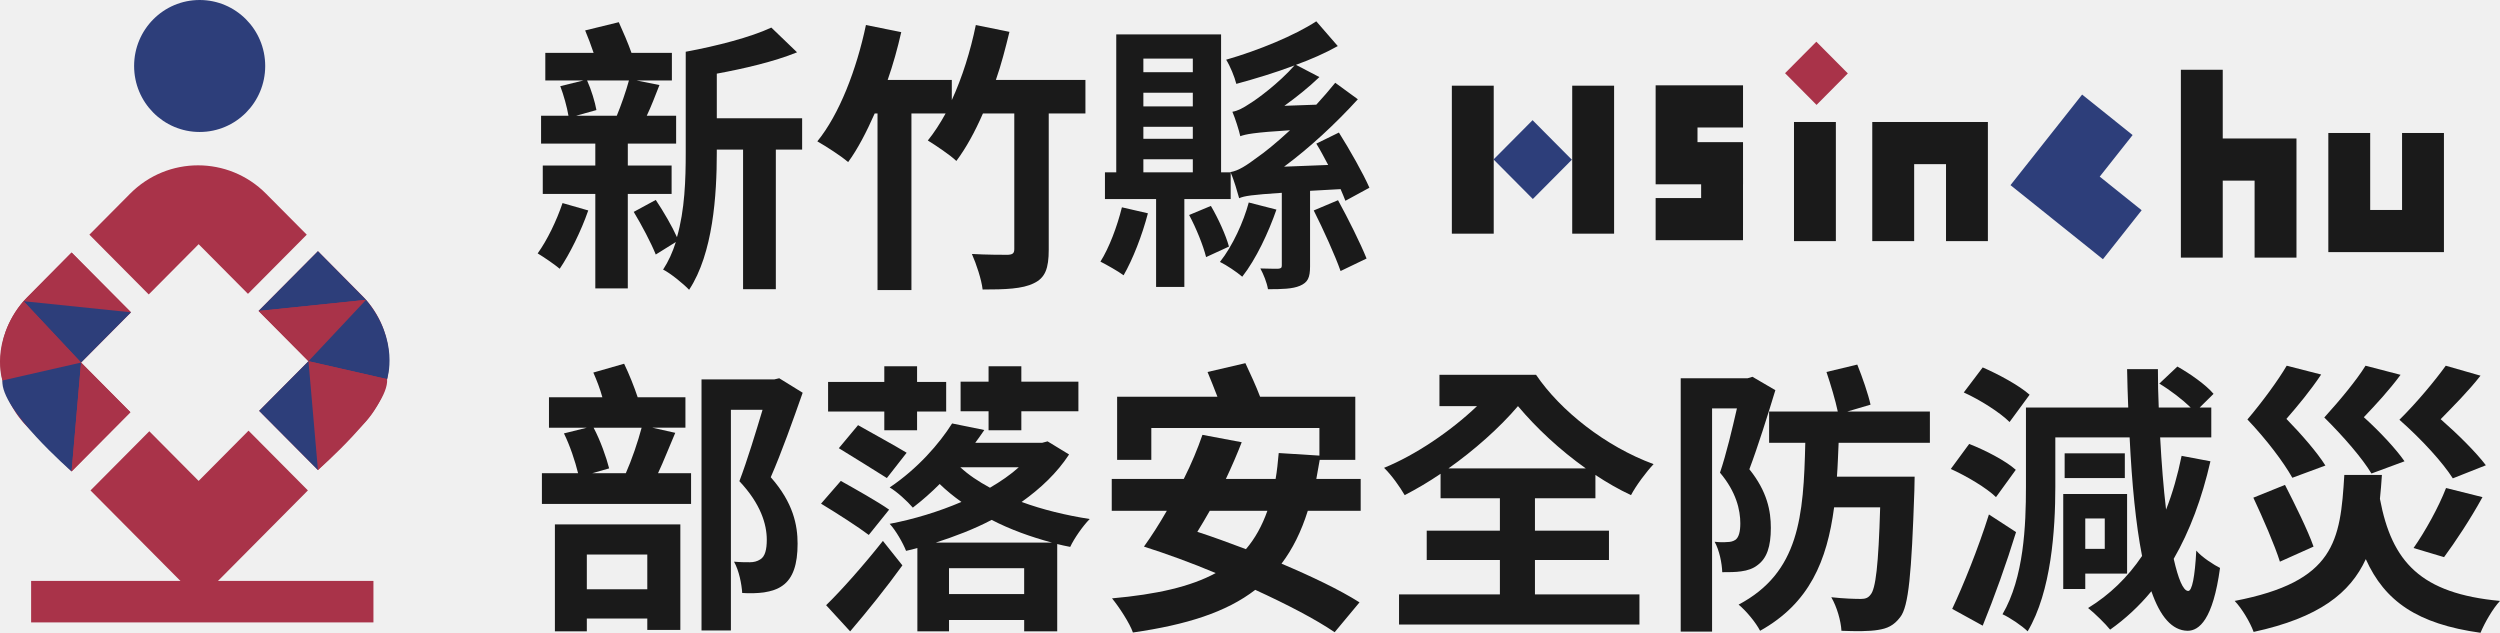
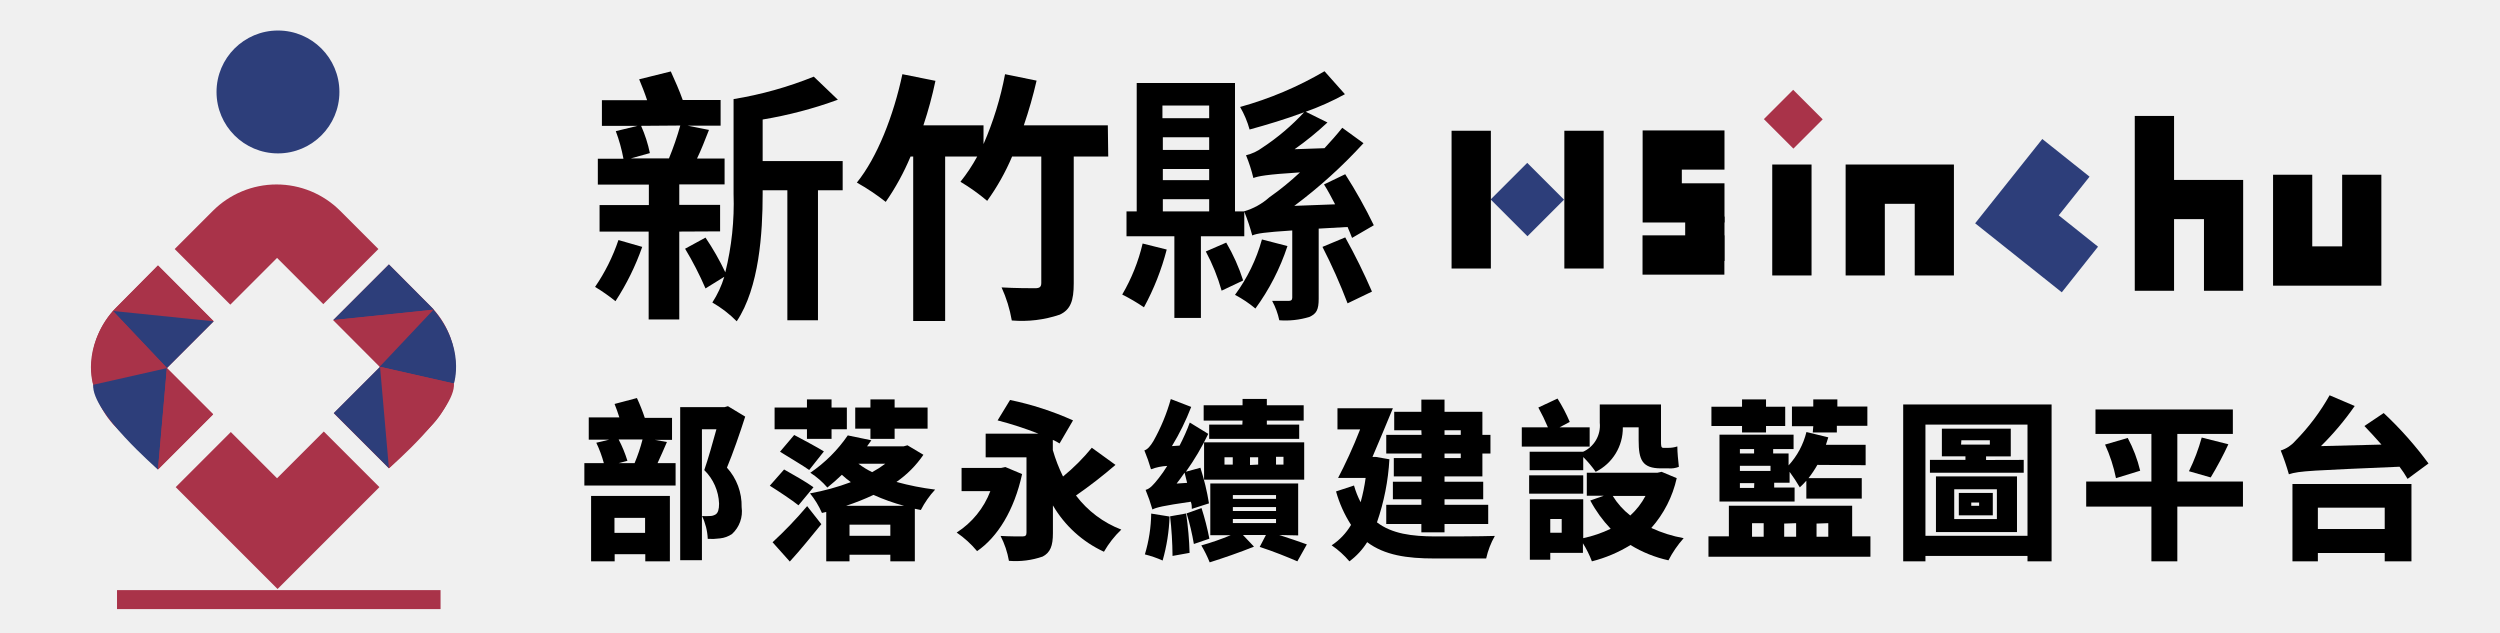
- <svg xmlns="http://www.w3.org/2000/svg" width="241" height="61" viewBox="0 0 241 61" fill="none">
-   <g clip-path="url(#clip0_1176_2443)">
-     <path d="M147.74 11.585L143.978 15.372L147.765 19.184L151.527 15.397L147.74 11.585Z" fill="#2D3E7A" />
-     <path d="M175.095 4.02L172.079 7.056L175.115 10.113L178.132 7.076L175.095 4.02Z" fill="#A93349" />
-     <path d="M143.995 8.26H139.958V22.526H143.995V8.26Z" fill="#1A1A1A" />
-     <path d="M155.599 8.26H151.562V22.526H155.599V8.26Z" fill="#1A1A1A" />
-     <path d="M205.583 13.019L200.717 9.117L193.812 17.847L202.722 24.989L206.455 20.268L202.413 17.027L205.583 13.019Z" fill="#2D3E7A" />
-     <path d="M19.247 12.723C22.737 12.723 25.566 9.875 25.566 6.361C25.566 2.848 22.737 0 19.247 0C15.757 0 12.928 2.848 12.928 6.361C12.928 9.875 15.757 12.723 19.247 12.723Z" fill="#2D3E7A" />
-     <path d="M12.625 30.107L6.902 24.346L2.621 28.656C-0.801 32.101 -0.801 37.687 2.621 41.133L6.902 45.443L12.569 39.738L7.813 34.951L12.625 30.107Z" fill="#A93349" />
-     <path d="M14.393 41.572L8.724 47.277L19.203 57.825L29.681 47.277L23.958 41.516L19.148 46.36L14.393 41.572Z" fill="#A93349" />
-     <path d="M23.904 28.327L29.571 22.623L25.645 18.671C22.027 15.028 16.16 15.028 12.542 18.671L8.616 22.623L14.338 28.384L19.15 23.54L23.904 28.327Z" fill="#A93349" />
-     <path d="M36 56H3V60H36V56Z" fill="#A93349" />
-     <path d="M6.902 24.346L12.625 30.107L2.266 29.035L6.902 24.346Z" fill="#A93349" />
-     <path d="M7.813 34.949L12.625 30.107L2.266 29.035L7.813 34.949Z" fill="#2D3E7A" />
-     <path d="M2.266 29.035L7.813 34.949L0.235 36.679C0.235 36.679 -1.019 32.979 2.266 29.035Z" fill="#A93349" />
-     <path d="M0.235 36.679C0.007 39.463 6.902 45.443 6.902 45.443L7.813 34.951L0.235 36.679Z" fill="#2D3E7A" />
-     <path d="M7.813 34.949L12.569 39.738L6.902 45.443L7.813 34.949Z" fill="#A93349" />
-     <path d="M24.927 29.976L30.649 24.215L34.93 28.525C38.353 31.97 38.353 37.556 34.93 41.002L30.649 45.312L24.983 39.607L29.738 34.82L24.927 29.976Z" fill="#A93349" />
-     <path d="M30.649 24.215L24.927 29.976L35.285 28.904L30.649 24.215Z" fill="#2D3E7A" />
-     <path d="M29.737 34.818L24.927 29.976L35.285 28.904L29.737 34.818Z" fill="#A93349" />
-     <path d="M35.285 28.904L29.738 34.818L37.317 36.547C37.315 36.548 38.571 32.846 35.285 28.904Z" fill="#2D3E7A" />
-     <path d="M37.315 36.548C37.543 39.332 30.648 45.312 30.648 45.312L29.737 34.82L37.315 36.548Z" fill="#A93349" />
-     <path d="M29.737 34.818L24.981 39.606L30.649 45.31L29.737 34.818Z" fill="#2D3E7A" />
-     <path d="M56.707 20.287C56.026 22.26 54.909 24.51 53.956 25.908C53.465 25.496 52.431 24.784 51.831 24.428C52.757 23.14 53.656 21.275 54.228 19.576L56.707 20.287ZM60.52 18.698V27.8H57.388V18.698H52.323V15.955H57.388V13.844H52.159V11.157H54.8C54.664 10.336 54.337 9.157 54.011 8.306L56.244 7.758H52.568V5.099H57.226C56.981 4.359 56.681 3.592 56.409 2.933L59.651 2.139C60.06 3.044 60.55 4.167 60.876 5.099H64.77V7.758H61.366L63.572 8.197C63.163 9.238 62.756 10.308 62.347 11.157H65.179V13.844H60.521V15.955H64.743V18.698H60.52ZM56.597 7.758C57.006 8.663 57.359 9.842 57.496 10.61L55.536 11.157H59.458C59.867 10.171 60.357 8.772 60.63 7.758H56.597ZM77.324 14.421H74.791V27.882H71.632V14.421H69.099V14.749C69.099 18.779 68.745 24.426 66.43 27.936C65.886 27.361 64.605 26.318 63.923 25.99C64.441 25.195 64.85 24.29 65.149 23.331L63.215 24.537C62.779 23.439 61.853 21.685 61.091 20.425L63.215 19.273C63.95 20.37 64.796 21.823 65.259 22.864C66.021 20.232 66.104 17.272 66.104 14.749V4.988C69.071 4.441 72.367 3.59 74.356 2.658L76.836 5.043C74.603 5.948 71.77 6.606 69.1 7.1V11.404H77.326V14.421H77.324Z" fill="#1A1A1A" />
-     <path d="M104.639 10.938H101.098V24.071C101.098 25.852 100.772 26.784 99.655 27.307C98.565 27.854 96.876 27.909 94.725 27.909C94.617 26.949 94.127 25.469 93.691 24.482C95.107 24.564 96.687 24.564 97.15 24.564C97.613 24.537 97.777 24.426 97.777 24.016V10.938H94.754C93.992 12.692 93.119 14.283 92.193 15.516C91.622 14.968 90.206 14.009 89.442 13.543C90.042 12.803 90.613 11.925 91.157 10.938H87.862V27.963H84.593V10.938H84.321C83.532 12.719 82.687 14.364 81.76 15.627C81.106 15.052 79.609 14.092 78.791 13.626C80.915 11.021 82.577 6.69 83.476 2.413L86.88 3.098C86.526 4.662 86.09 6.224 85.572 7.704H91.754V9.65C92.761 7.457 93.552 4.934 94.069 2.413L97.311 3.071C96.929 4.634 96.522 6.224 96.003 7.704H104.635V10.938H104.639Z" fill="#1A1A1A" />
-     <path d="M110.657 20.561C110.113 22.672 109.187 25.03 108.315 26.538C107.798 26.153 106.681 25.524 106.082 25.221C106.927 23.877 107.69 21.849 108.153 19.984L110.657 20.561ZM126.29 18.395V25.66C126.29 26.784 126.072 27.223 125.31 27.552C124.602 27.853 123.595 27.88 122.233 27.88C122.124 27.221 121.797 26.427 121.497 25.879C122.233 25.906 122.995 25.906 123.213 25.906C123.485 25.879 123.566 25.825 123.566 25.578V18.587C120.679 18.779 119.944 18.888 119.454 19.108C119.317 18.614 118.964 17.354 118.638 16.641V19.191H114.171V27.662H111.447V19.191H106.517V16.614H107.607V3.316H117.712V16.614H118.638V16.586C119.4 16.449 120.162 15.955 121.252 15.133C121.824 14.749 122.995 13.817 124.357 12.556C120.843 12.775 120.081 12.94 119.564 13.131C119.456 12.61 119.074 11.404 118.802 10.773C119.319 10.691 119.836 10.416 120.49 9.978C121.171 9.567 123.269 8.032 124.793 6.305C122.914 7.018 120.98 7.593 119.182 8.086C119.018 7.428 118.584 6.36 118.202 5.756C121.333 4.851 124.793 3.425 126.89 2.055L128.961 4.441C127.735 5.126 126.373 5.728 124.93 6.251L127.191 7.43C126.13 8.444 124.959 9.376 123.814 10.2L126.892 10.091C127.519 9.405 128.144 8.692 128.717 7.979L130.896 9.57C128.717 11.955 126.265 14.232 123.787 16.067L128.036 15.902C127.654 15.19 127.274 14.45 126.892 13.845L129.071 12.777C130.105 14.422 131.413 16.726 132.011 18.096L129.696 19.356C129.559 19.028 129.424 18.643 129.233 18.232L126.29 18.395ZM110.221 5.647V6.962H114.987V5.647H110.221ZM114.987 8.937H110.221V10.254H114.987V8.937ZM110.221 13.378H114.987V12.226H110.221V13.378ZM110.221 16.614H114.987V15.353H110.221V16.614ZM116.73 19.85C117.438 21.056 118.173 22.674 118.472 23.77L116.267 24.784C115.995 23.686 115.313 21.986 114.632 20.726L116.73 19.85ZM123.049 20.205C122.287 22.398 121.088 24.976 119.753 26.675C119.209 26.209 118.229 25.551 117.602 25.25C118.827 23.715 119.89 21.357 120.38 19.52L123.049 20.205ZM128.986 19.3C129.966 21.081 131.165 23.496 131.737 24.921L129.231 26.128C128.714 24.647 127.57 22.124 126.644 20.288L128.986 19.3Z" fill="#1A1A1A" />
-     <path d="M65.095 41.725C64.523 43.042 63.977 44.468 63.433 45.618H66.619V48.578H52.24V45.618H55.727C55.455 44.494 54.937 42.932 54.364 41.78L56.57 41.232H52.921V38.299H58.069C57.851 37.504 57.525 36.654 57.197 35.914L60.165 35.063C60.655 36.077 61.145 37.31 61.473 38.297H66.075V41.23H62.889L65.095 41.725ZM53.492 50.554H65.585V60.726H62.399V59.629H56.57V60.862H53.492V50.554ZM56.57 53.46V56.804H62.399V53.46H56.57ZM57.224 41.232C57.878 42.466 58.449 44.084 58.721 45.152L57.087 45.618H60.329C60.9 44.33 61.5 42.574 61.853 41.232H57.224ZM77.378 37.86C76.452 40.492 75.335 43.645 74.3 46.003C76.479 48.47 76.888 50.635 76.888 52.418C76.888 54.392 76.452 55.736 75.445 56.449C74.954 56.804 74.355 56.997 73.646 57.107C73.048 57.189 72.257 57.216 71.549 57.162C71.495 56.311 71.25 55.023 70.76 54.145C71.36 54.2 71.904 54.2 72.284 54.2C72.664 54.2 72.992 54.118 73.291 53.926C73.754 53.652 73.918 52.966 73.918 52.034C73.918 50.554 73.347 48.58 71.277 46.386C72.039 44.385 72.884 41.588 73.51 39.504H70.459V60.779H67.626V36.572H74.654L75.117 36.463L77.378 37.86Z" fill="#1A1A1A" />
-     <path d="M83.75 51.569C82.743 50.802 80.645 49.458 79.148 48.553L81.054 46.36C82.47 47.154 84.622 48.361 85.712 49.13L83.75 51.569ZM79.638 58.341C81.135 56.888 83.287 54.448 85.112 52.145L86.991 54.503C85.467 56.614 83.669 58.861 81.953 60.864L79.638 58.341ZM85.247 39.67H79.827V36.819H85.247V35.311H88.406V36.819H91.211V39.67H88.406V41.48H85.247V39.67ZM82.715 40.985C84.105 41.78 86.283 42.959 87.4 43.645L85.494 46.084C84.433 45.399 82.279 44.084 80.863 43.206L82.715 40.985ZM103.059 43.81C101.915 45.564 100.336 47.073 98.484 48.388C100.498 49.128 102.76 49.676 105.048 50.033C104.394 50.692 103.551 51.898 103.169 52.72C102.76 52.638 102.324 52.554 101.916 52.446V60.862H98.731V59.765H91.485V60.862H88.435V52.828C88.081 52.937 87.699 53.021 87.344 53.102C87.045 52.335 86.337 51.102 85.764 50.498C88.08 50.059 90.503 49.319 92.682 48.386C91.947 47.866 91.238 47.289 90.584 46.659C89.795 47.454 88.923 48.223 87.997 48.936C87.48 48.332 86.472 47.401 85.764 46.989C88.46 45.179 90.557 42.767 91.783 40.82L94.887 41.452C94.615 41.863 94.316 42.273 94.015 42.685H100.47L100.987 42.547L103.059 43.81ZM101.424 52.309C99.381 51.762 97.394 51.049 95.595 50.117C93.88 51.022 92.055 51.707 90.202 52.309H101.424ZM98.729 57.271V54.776H91.484V57.271H98.729ZM92.574 45.043C93.336 45.756 94.316 46.414 95.433 47.017C96.468 46.414 97.421 45.756 98.212 45.043H92.574ZM95.298 39.643H92.602V36.792H95.298V35.311H98.457V36.792H103.958V39.643H98.457V41.48H95.298V39.643Z" fill="#1A1A1A" />
-     <path d="M126.072 49.239C125.445 51.239 124.602 52.939 123.539 54.337C126.453 55.571 129.15 56.861 131.056 58.067L128.66 60.946C126.808 59.685 124.058 58.259 121.007 56.861C118.202 59.026 114.362 60.233 109.214 60.973C108.915 60.095 107.879 58.506 107.199 57.682C111.502 57.298 114.771 56.558 117.194 55.243C114.852 54.256 112.428 53.378 110.277 52.692C110.985 51.706 111.747 50.526 112.483 49.239H107.172V46.168H114.117C114.852 44.715 115.452 43.262 115.915 41.918L119.701 42.631C119.265 43.755 118.748 44.961 118.176 46.168H122.969C123.106 45.4 123.187 44.55 123.269 43.673L127.191 43.92V41.261H110.987V44.332H107.691V38.245H117.36C117.061 37.45 116.706 36.599 116.407 35.859L120.056 35.009C120.519 35.995 121.09 37.229 121.472 38.243H130.651V44.33H127.22C127.112 44.961 127.002 45.564 126.894 46.168H131.17V49.239H126.072ZM116.622 49.239C116.213 49.952 115.832 50.61 115.423 51.267C116.948 51.76 118.501 52.335 120.108 52.939C120.98 51.925 121.661 50.692 122.178 49.239H116.622Z" fill="#1A1A1A" />
-     <path d="M147.967 57.3H158.043V60.206H134.867V57.3H144.59V53.982H137.536V51.158H144.59V48.032H138.871V45.674C137.7 46.469 136.529 47.154 135.412 47.731C134.949 46.937 134.159 45.812 133.424 45.099C136.448 43.866 139.824 41.589 142.385 39.15H138.763V36.133H148.077C150.419 39.587 154.776 43.042 159.407 44.742C158.726 45.455 157.719 46.799 157.229 47.731C156.057 47.183 154.913 46.525 153.798 45.785V48.032H147.969V51.158H155.104V53.982H147.969V57.3H147.967ZM152.87 45.154C150.364 43.372 148.104 41.261 146.333 39.15C144.535 41.261 142.111 43.4 139.633 45.154H152.87Z" fill="#1A1A1A" />
-     <path d="M171.145 37.613C170.41 40.026 169.456 43.069 168.638 45.235C170.381 47.401 170.709 49.293 170.709 50.884C170.709 52.694 170.327 53.817 169.429 54.475C169.02 54.804 168.476 54.996 167.849 55.078C167.332 55.159 166.651 55.159 166.024 55.159C165.997 54.309 165.752 53.048 165.289 52.226C165.779 52.281 166.188 52.281 166.487 52.253C166.786 52.253 167.058 52.199 167.303 52.034C167.629 51.787 167.766 51.239 167.766 50.443C167.766 49.182 167.384 47.427 165.806 45.564C166.406 43.81 167.004 41.286 167.44 39.367H165.044V60.889H162.02V36.462H168.474L168.937 36.324L171.145 37.613ZM177.244 42.685C177.19 43.81 177.163 44.878 177.08 45.948H184.571C184.571 45.948 184.544 46.908 184.544 47.319C184.271 55.297 183.999 58.451 183.181 59.493C182.554 60.314 181.929 60.59 181.03 60.726C180.241 60.864 178.905 60.864 177.516 60.808C177.462 59.848 177.08 58.504 176.536 57.572C177.761 57.71 178.851 57.737 179.396 57.737C179.832 57.737 180.104 57.626 180.322 57.325C180.812 56.777 181.084 54.528 181.248 48.908H176.808C176.127 54.062 174.439 58.148 169.673 60.808C169.264 60.013 168.337 58.889 167.602 58.285C173.458 55.187 173.866 49.785 174.03 42.685H170.543V39.669H177.161C176.943 38.627 176.48 37.064 176.071 35.858L179.041 35.145C179.531 36.351 180.104 38.023 180.32 39.01L178.087 39.669H186.041V42.685H177.244Z" fill="#1A1A1A" />
-     <path d="M192.414 47.922C191.515 47.044 189.582 45.894 188.057 45.208L189.828 42.796C191.38 43.398 193.342 44.414 194.322 45.29L192.414 47.922ZM194.348 51.294C193.421 54.31 192.25 57.572 191.133 60.314L188.192 58.696C189.227 56.503 190.699 52.885 191.733 49.594L194.348 51.294ZM193.721 40.684C192.821 39.779 190.888 38.546 189.308 37.833L191.133 35.42C192.658 36.079 194.674 37.174 195.654 38.052L193.721 40.684ZM213.085 44.468C212.269 48.032 211.098 51.185 209.545 53.871C209.981 55.791 210.444 56.942 210.934 56.969C211.316 56.997 211.588 55.598 211.723 53.077C212.24 53.708 213.493 54.503 214.011 54.749C213.33 59.739 211.997 60.808 210.88 60.808C209.382 60.781 208.238 59.437 207.393 56.997C206.222 58.422 204.887 59.656 203.416 60.697C202.98 60.149 201.919 59.106 201.292 58.613C203.389 57.325 205.105 55.653 206.494 53.596C205.896 50.552 205.514 46.659 205.296 42.163H198.133V46.933C198.133 51.045 197.751 57.022 195.465 60.861C194.948 60.34 193.722 59.516 193.041 59.215C195.111 55.678 195.302 50.634 195.302 46.933V39.284H205.161C205.107 38.078 205.079 36.844 205.052 35.584H208.022C208.022 36.844 208.049 38.078 208.103 39.284H211.181C210.391 38.517 209.22 37.612 208.157 36.98L209.9 35.335C211.125 36.021 212.678 37.117 213.386 37.967L212.051 39.284H213.168V42.163H208.238C208.375 44.713 208.564 47.069 208.809 49.126C209.436 47.536 209.927 45.809 210.307 43.944L213.085 44.468ZM201.02 55.297V56.777H198.896V47.621H205.051V55.297H201.02ZM204.833 46.086H199.032V43.701H204.833V46.086ZM201.02 49.979V52.912H202.899V49.979H201.02Z" fill="#1A1A1A" />
-     <path d="M229.616 45.783C229.562 46.578 229.508 47.347 229.425 48.087C230.569 54.174 233.347 57.216 241 57.929C240.319 58.642 239.503 60.068 239.121 61C233.02 60.149 229.888 57.956 228.063 53.899C226.565 57.162 223.569 59.547 217.25 60.917C216.923 60.011 216.132 58.669 215.424 57.929C225.093 56.064 225.61 52.172 225.992 45.783H229.616ZM220.981 46.057C220.136 44.55 218.502 42.384 216.651 40.436C218.095 38.736 219.621 36.652 220.437 35.254L223.76 36.104C222.698 37.695 221.527 39.093 220.41 40.381C221.88 41.889 223.379 43.617 224.169 44.878L220.981 46.057ZM220.273 46.743C221.226 48.607 222.479 51.129 223.025 52.692L219.783 54.145C219.293 52.582 218.149 49.95 217.223 47.976L220.273 46.743ZM228.609 45.647C227.736 44.194 225.967 42.137 224.061 40.245C225.558 38.6 227.192 36.627 228.037 35.255L231.414 36.133C230.297 37.641 229.045 38.985 227.873 40.218C229.427 41.617 230.978 43.289 231.796 44.468L228.609 45.647ZM236.452 46.113C235.472 44.579 233.511 42.413 231.304 40.465C233.02 38.765 234.764 36.654 235.771 35.255L239.121 36.215C237.922 37.749 236.506 39.148 235.281 40.41C236.942 41.863 238.685 43.59 239.638 44.852L236.452 46.113ZM232.666 52.83C233.784 51.239 235.09 48.881 235.798 47.046L239.312 47.923C238.14 50.062 236.697 52.228 235.607 53.708L232.666 52.83Z" fill="#1A1A1A" />
-     <path d="M168.026 17.148H163.99V21.741H168.026V17.148Z" fill="#1A1A1A" />
-     <path d="M176.977 11.76H172.941V23.244H176.977V11.76Z" fill="#1A1A1A" />
-     <path d="M188.912 11.76H187.596H184.525H180.487V15.824V23.244H184.525V15.824H187.596V23.244H191.632V11.76H188.912Z" fill="#1A1A1A" />
-     <path d="M231.559 12.82V20.241H228.487V12.82H224.451V20.241V24.304H228.487H231.559H232.874H235.595V12.82H231.559Z" fill="#1A1A1A" />
-     <path d="M218.659 13.35H217.343H214.272V6.725H210.236V13.35V17.413V24.834H214.272V17.413H217.343V24.834H221.38V13.35H218.659Z" fill="#1A1A1A" />
-     <path d="M168.028 12.29V8.226H159.603V12.29V13.703V16.884V17.767H168.028V13.703H163.639V12.29H168.028Z" fill="#1A1A1A" />
-     <path d="M168.026 19.093H159.603V23.155H168.026V19.093Z" fill="#1A1A1A" />
-   </g>
+ <svg xmlns="http://www.w3.org/2000/svg" id="圖層_1" data-name="圖層 1" width="241" height="61" viewBox="0 0 238 62">
  <defs>
-     <clipPath id="clip0_1176_2443">
-       <rect width="241" height="61" fill="white" />
-     </clipPath>
+     <style>.cls-1{fill:#2d3e7a;}.cls-2{fill:#a93349;}</style>
  </defs>
+   <rect class="cls-1" x="143.64" y="17" width="5.07" height="5.1" transform="translate(28.99 109.09) rotate(-45)" />
+   <rect class="cls-2" x="170.2" y="9.63" width="4.06" height="4.09" transform="translate(42.19 125.21) rotate(-45)" />
+   <rect x="138.75" y="12.81" width="3.85" height="13.5" />
+   <rect x="149.8" y="12.81" width="3.85" height="13.5" />
+   <polygon class="cls-1" points="201.26 17.31 196.63 13.62 190.05 21.88 198.54 28.64 202.09 24.17 198.24 21.1 201.26 17.31" />
+   <circle class="cls-1" cx="23.76" cy="9.01" r="6.02" />
+   <path class="cls-2" d="M17.46,31.48,12,26,7.93,30.11a8.34,8.34,0,0,0,0,11.8L12,46l5.4-5.4-4.53-4.53Z" />
+   <polygon class="cls-2" points="19.14 42.33 13.74 47.73 23.72 57.71 33.7 47.73 28.25 42.28 23.67 46.86 19.14 42.33" />
+   <path class="cls-2" d="M28.2,29.8l5.4-5.4-3.74-3.74a8.82,8.82,0,0,0-12.48,0L13.64,24.4l5.45,5.45,4.58-4.58Z" />
+   <rect class="cls-2" x="7.99" y="57.82" width="31.7" height="1.86" />
+   <polygon class="cls-2" points="12.01 26.03 17.46 31.48 7.59 30.47 12.01 26.03" />
+   <polygon class="cls-1" points="12.88 36.06 17.46 31.48 7.59 30.47 12.88 36.06" />
+   <path class="cls-2" d="M7.59,30.47l5.29,5.59L5.66,37.7S4.46,34.2,7.59,30.47Z" />
+   <path class="cls-1" d="M5.66,37.7C5.44,40.33,12,46,12,46l.87-9.93Z" />
+   <polygon class="cls-2" points="12.88 36.06 17.41 40.59 12.01 45.99 12.88 36.06" />
+   <path class="cls-2" d="M29.18,31.36l5.45-5.45L38.7,30a8.34,8.34,0,0,1,0,11.81l-4.07,4.08-5.4-5.4,4.53-4.53Z" />
+   <polygon class="cls-1" points="34.63 25.91 29.18 31.36 39.04 30.34 34.63 25.91" />
+   <polygon class="cls-2" points="33.76 35.94 29.18 31.36 39.04 30.34 33.76 35.94" />
+   <path class="cls-1" d="M39,30.34l-5.28,5.6L41,37.58S42.17,34.07,39,30.34Z" />
+   <path class="cls-2" d="M41,37.58c.21,2.63-6.35,8.29-6.35,8.29l-.87-9.93Z" />
+   <polygon class="cls-1" points="33.76 35.94 29.23 40.47 34.63 45.87 33.76 35.94" />
+   <path d="M59.45,24.19a24.65,24.65,0,0,1-2.62,5.32,18.14,18.14,0,0,0-2-1.4,18.58,18.58,0,0,0,2.29-4.59Zm3.63-1.5V31.3h-3V22.69H55.27v-2.6H60.1v-2h-5V15.55h2.51a15.85,15.85,0,0,0-.75-2.7L59,12.33h-3.5V9.82h4.43c-.23-.7-.52-1.43-.78-2.05L62.25,7c.39.85.86,1.92,1.17,2.8h3.71v2.51H63.88l2.11.42c-.39,1-.78,2-1.17,2.8h2.7v2.54H63.08v2h4v2.6ZM59.34,12.33A13,13,0,0,1,60.2,15l-1.87.52h3.74a29.17,29.17,0,0,0,1.11-3.22Zm19.75,6.31H76.67V31.38h-3V18.64H71.25V19c0,3.81-.33,9.16-2.54,12.48a11.3,11.3,0,0,0-2.39-1.84,9.84,9.84,0,0,0,1.17-2.52l-1.84,1.14a32.46,32.46,0,0,0-2-3.89l2-1.09a25.42,25.42,0,0,1,1.94,3.4A27.91,27.91,0,0,0,68.4,19V9.71a36.92,36.92,0,0,0,7.86-2.2l2.36,2.26a41.08,41.08,0,0,1-7.37,1.94v4.07h7.84Z" />
+   <path d="M105.11,15.34h-3.38V27.77c0,1.69-.31,2.57-1.37,3.06a11.58,11.58,0,0,1-4.7.57,13.17,13.17,0,0,0-1-3.24c1.35.08,2.85.08,3.29.08s.6-.13.6-.52V15.34H95.69a22.29,22.29,0,0,1-2.44,4.34,19.7,19.7,0,0,0-2.62-1.87,16.8,16.8,0,0,0,1.64-2.47H89.13V31.45H86V15.34h-.26a24.11,24.11,0,0,1-2.43,4.44,22.11,22.11,0,0,0-2.83-1.89c2-2.47,3.6-6.57,4.46-10.62l3.24.65A39,39,0,0,1,87,12.28h5.89v1.84A31.73,31.73,0,0,0,95,7.27l3.09.63a44.19,44.19,0,0,1-1.25,4.38h8.23Z" />
+   <path d="M110.84,24.45a24.83,24.83,0,0,1-2.23,5.66,18.59,18.59,0,0,0-2.13-1.25,18,18,0,0,0,2-5Zm14.89-2.05v6.87c0,1.07-.21,1.48-.93,1.79a8.06,8.06,0,0,1-2.93.32,7,7,0,0,0-.7-1.9c.7,0,1.42,0,1.63,0s.34-.08.34-.31V22.58c-2.75.18-3.45.29-3.92.49a19.25,19.25,0,0,0-.78-2.33v2.41h-4.25v8h-2.6v-8H106.9V20.71h1V8.13h9.63V20.71h.88v0a6.39,6.39,0,0,0,2.49-1.38,27.34,27.34,0,0,0,3-2.44c-3.35.21-4.07.37-4.57.55a15.05,15.05,0,0,0-.72-2.23,4.37,4.37,0,0,0,1.61-.75A22.1,22.1,0,0,0,124.3,11c-1.79.67-3.63,1.22-5.34,1.69a9.27,9.27,0,0,0-.93-2.21,34.57,34.57,0,0,0,8.27-3.5l2,2.25a26,26,0,0,1-3.84,1.72L126.59,12a30.25,30.25,0,0,1-3.22,2.62l2.93-.1c.6-.65,1.2-1.32,1.74-2l2.08,1.51a48.18,48.18,0,0,1-6.78,6.14l4-.15c-.36-.68-.72-1.38-1.09-1.95l2.08-1a48.57,48.57,0,0,1,2.8,5L129,23.31c-.13-.31-.26-.68-.44-1.07ZM110.42,10.34v1.24H115V10.34ZM115,13.45h-4.54v1.24H115Zm-4.54,4.2H115V16.56h-4.54Zm0,3.06H115V19.52h-4.54Zm6.21,3.06a18.5,18.5,0,0,1,1.66,3.71l-2.11,1a19.18,19.18,0,0,0-1.55-3.84Zm6,.34a22.11,22.11,0,0,1-3.14,6.12,11.21,11.21,0,0,0-2-1.34,16.49,16.49,0,0,0,2.64-5.43Zm5.66-.85a58.46,58.46,0,0,1,2.62,5.31l-2.39,1.15a54.82,54.82,0,0,0-2.46-5.53Z" />
+   <rect x="161.64" y="21.22" width="3.85" height="4.35" />
+   <rect x="170.17" y="16.12" width="3.85" height="10.87" />
+   <polygon points="185.38 16.12 184.13 16.12 181.2 16.12 177.36 16.12 177.36 19.97 177.36 26.99 181.2 26.99 181.2 19.97 184.13 19.97 184.13 26.99 187.97 26.99 187.97 16.12 185.38 16.12" />
+   <polygon points="226.01 17.12 226.01 24.14 223.08 24.14 223.08 17.12 219.24 17.12 219.24 24.14 219.24 27.99 223.08 27.99 226.01 27.99 227.26 27.99 229.85 27.99 229.85 17.12 226.01 17.12" />
+   <polygon points="213.72 17.63 212.47 17.63 209.54 17.63 209.54 11.36 205.69 11.36 205.69 17.63 205.69 21.47 205.69 28.49 209.54 28.49 209.54 21.47 212.47 21.47 212.47 28.49 216.31 28.49 216.31 17.63 213.72 17.63" />
+   <polygon points="165.49 16.62 165.49 12.78 157.47 12.78 157.47 16.62 157.47 17.96 157.47 20.97 157.47 21.8 165.49 21.8 165.49 17.96 161.31 17.96 161.31 16.62 165.49 16.62" />
+   <rect x="157.46" y="23.06" width="8.02" height="3.85" />
+   <path d="M61.87,43.31c-.32.72-.62,1.45-.92,2.07h1.77v2.19H53.78V45.38h1.91a11.76,11.76,0,0,0-.74-2l1.26-.3h-2V40.9h3c-.15-.45-.3-.92-.47-1.32L58.93,39a17.74,17.74,0,0,1,.77,1.94h2.67v2.16H60.69Zm-7.43,5.28h7.72V55H59.75V54.3h-3V55H54.44Zm2.29,2.15v1.47h3V50.74Zm.41-7.68A12.37,12.37,0,0,1,58,45.15l-.87.23h1.57a16.22,16.22,0,0,0,.78-2.32Zm12.4-2.24c-.53,1.65-1.2,3.59-1.79,5a5.56,5.56,0,0,1,1.44,3.87,3,3,0,0,1-.94,2.63,2.57,2.57,0,0,1-1.17.43,6.51,6.51,0,0,1-1.21.05,5.69,5.69,0,0,0-.56-2.24,5.37,5.37,0,0,0,.76,0,1.07,1.07,0,0,0,.56-.15c.25-.15.35-.51.35-1.06a4.85,4.85,0,0,0-1.45-3.29c.39-1.12.85-2.77,1.19-4H65.3V54.89H63.17v-15h4.35l.33-.09Z" />
+   <path d="M74.76,49.51c-.62-.5-1.92-1.36-2.81-1.92L73.35,46c.86.48,2.21,1.25,2.88,1.74Zm-2.54,3.62a39.71,39.71,0,0,0,3.39-3.54L77,51.36c-1,1.22-2,2.47-3.09,3.66Zm3.37-11.07H72.42V39.93h3.17v-.8H78v.8H79.5v2.13H78V43H75.59Zm-1.25.56c.84.45,2.21,1.17,2.91,1.61l-1.44,1.82c-.63-.45-2-1.25-2.86-1.79ZM87,44.56a10.26,10.26,0,0,1-2.64,2.66,26.21,26.21,0,0,0,3.79.75,8.93,8.93,0,0,0-1.4,2l-.59-.12V55H83.76v-.65h-4V55H77.48V50.16l-.42.1a8.3,8.3,0,0,0-1.17-1.92,22.63,22.63,0,0,0,4-1.1,10.22,10.22,0,0,1-.88-.72c-.45.43-.92.85-1.42,1.25a7.67,7.67,0,0,0-1.67-1.45,14,14,0,0,0,3.67-3.66l2.31.48c-.13.2-.29.39-.42.59h3.59l.37-.1Zm-1.89,5a19.41,19.41,0,0,1-3-1.07,23.54,23.54,0,0,1-2.69,1.07ZM83.76,52.5V51.41h-4V52.5ZM81.81,42H80.32V39.93h1.49v-.8h2.37v.8h3.23V42H84.18V43H81.81Zm-1.17,3.44a7.45,7.45,0,0,0,1.34.82,10,10,0,0,0,1.28-.82Z" />
+   <path d="M96.67,46.45C95.9,50,94.26,52.63,92.26,54a9.83,9.83,0,0,0-2-1.82,8.34,8.34,0,0,0,3.3-4.06H90.74V45.85h3.87l.42-.09Zm9.15-.9a46.5,46.5,0,0,1-3.87,3,10.1,10.1,0,0,0,4.44,3.34,9.55,9.55,0,0,0-1.7,2.17,11.23,11.23,0,0,1-5-4.54v2.72c0,1.24-.25,1.89-1,2.29a8.06,8.06,0,0,1-3.31.42,8.47,8.47,0,0,0-.82-2.44c.76.05,1.84.05,2.14.05s.4-.1.4-.37V44.81h-4V42.49h5.17a34.72,34.72,0,0,0-4-1.3l1.22-2a29.78,29.78,0,0,1,6.17,2l-1.32,2.26a4.46,4.46,0,0,0-.66-.35v1a15.73,15.73,0,0,0,1,2.59,19.76,19.76,0,0,0,2.82-2.82Z" />
+   <path d="M113.3,49.86c0-.2,0-.44-.1-.7-2.78.4-3.38.56-3.76.76a17.93,17.93,0,0,0-.67-1.92c.43-.11.77-.5,1.27-1.13a11.72,11.72,0,0,0,.85-1.22,5.23,5.23,0,0,0-1.59.33,17.41,17.41,0,0,0-.65-1.85c.32-.1.59-.42.89-.92a18.59,18.59,0,0,0,1.7-4.11l2,.77a24,24,0,0,1-1.89,3.84l.75-.05c.37-.72.73-1.5,1-2.26l1.81,1.11a25.06,25.06,0,0,1-2.19,3.71l1.42-.39a23.51,23.51,0,0,1,.84,3.49Zm-2.18.75a18,18,0,0,1-.68,4.31,10.48,10.48,0,0,0-1.74-.6,14.59,14.59,0,0,0,.62-4Zm1.62-.3a32.4,32.4,0,0,1,.34,3.86l-1.67.3a36.17,36.17,0,0,0-.24-3.88Zm.1-3c-.08-.33-.16-.65-.25-1-.25.37-.51.72-.78,1.07Zm1.41,2.47a26,26,0,0,1,.77,3l-1.52.52a23.62,23.62,0,0,0-.71-3Zm7.62,2.64c1,.32,2,.67,2.7.92L123.64,55c-.9-.39-2.39-1-3.69-1.41l.61-1.17h-2.25l1.08,1.14c-1.35.55-3.07,1.14-4.34,1.54a11.58,11.58,0,0,0-.82-1.66,25.07,25.07,0,0,0,2.88-1h-2V47.37h8.61v5.09Zm-3.6-11.21h-3.81v-1.5h3.81v-.62h2.38v.62h3.61v1.5h-3.61v.39h3.17V43H115v-1.4h3.25Zm-3.77,2.13h9.81V47H114.5Zm2,2.18h.81V44.8h-.81Zm.82,3.36h4.23v-.37h-4.23Zm0,1.19h4.23v-.39h-4.23Zm0,1.18h4.23v-.4h-4.23Zm2.48-5.73V44.8H119v.76Zm2.48-.76h-.73v.76h.73Z" />
+   <path d="M132.66,45a22.78,22.78,0,0,1-1.22,6.18c1.48,1.13,3.43,1.37,5.7,1.38,1.12,0,4.51,0,5.85-.05a7.93,7.93,0,0,0-.85,2.21h-5.06c-2.7,0-4.9-.32-6.6-1.6A6.84,6.84,0,0,1,128.74,55,8.68,8.68,0,0,0,127,53.43a6.07,6.07,0,0,0,1.9-2,12.08,12.08,0,0,1-1.47-3.28l1.76-.58a8.62,8.62,0,0,0,.65,1.64,17.78,17.78,0,0,0,.49-2.38h-2.7c.67-1.28,1.48-3,2.16-4.76h-2.22V40H133c-.62,1.52-1.36,3.26-2,4.77l.33,0Zm3.13-2.84h-2.66V40.35h2.66v-1.2h2.27v1.2h3.71v2.26h.79v1.83h-.79v2.24h-3.71v.52h3.79v1.72h-3.79v.54h4.28v1.88h-4.28v.82h-2.27v-.82h-3.44V49.46h3.44v-.54H133V47.2h2.81v-.52h-2.72v-1.8h2.72v-.44h-3.46V42.61h3.46Zm2.27,0v.45h1.59v-.45Zm1.59,2.28h-1.59v.44h1.59Z" />
+   <path d="M152.28,43.76h-6.65V41.87h2.56a20.38,20.38,0,0,0-.94-1.94l1.88-.88a15.9,15.9,0,0,1,1.2,2.29l-1,.53h2.95Zm-.68.52a2.81,2.81,0,0,0,1.67-2.86V39.63h6v3.54c0,.49,0,.71.22.71H160a2.74,2.74,0,0,0,.87-.14c0,.6.09,1.44.15,2a2.2,2.2,0,0,1-1,.15h-.75c-1.84,0-2.19-.83-2.19-2.74V41.87h-1.55a4.79,4.79,0,0,1-2.66,4.36,10.32,10.32,0,0,0-1.22-1.45v1.29h-5.25V44.26h5.25Zm.05,4.09h-5.3v-1.8h5.3Zm9.16-1.52a10.94,10.94,0,0,1-2.49,4.88,13.09,13.09,0,0,0,3.17,1A10.52,10.52,0,0,0,160,54.9a12.09,12.09,0,0,1-3.72-1.5A13.51,13.51,0,0,1,152.5,55a10,10,0,0,0-.88-1.77v.94h-3.2v.67h-2V48.92h5.23v3.81a12,12,0,0,0,2.69-.92,12.63,12.63,0,0,1-2-2.77l1.33-.47H152V46.32h6.91l.42-.09Zm-11.27,4h-1.12V52.2h1.12Zm5-2.26a7.27,7.27,0,0,0,1.72,1.92,7,7,0,0,0,1.49-1.92Z" />
+   <path d="M179.79,52.55v2H163.92v-2h2v-3H178v3ZM167.21,41.74h-3V39.85h3v-.72h2.35v.72h1.88v1.89h-1.88v.63h-2.35Zm7.38,3.81a10.15,10.15,0,0,1-.87,1.3h5.22v2h-5.43V47.1a7.86,7.86,0,0,1-.64.65,17.19,17.19,0,0,0-1-1.52V47.3h-1.51v.47h2v1.37H165V42.59h7.26V44h-2v.43h1.51v1.17a7.5,7.5,0,0,0,1.75-3.27l2.14.52c-.07.25-.15.48-.23.73h3.89v2ZM167,44v.43h1.39V44Zm3,1.64h-3v.5h3Zm-1.59,1.7H167v.47h1.39Zm-.22,5.25h1.14V51.26h-1.14Zm3.15-1.29v1.29h1.17V51.26Zm2.85-9.54h-2.09V39.83h2.09v-.7h2.36v.7h2.94v1.89H176.5v.65h-2.36Zm.32,9.54v1.29h1.15V51.26Z" />
+   <path d="M197.54,39.63V55h-2.36v-.53h-10V55H183V39.63ZM195.18,52.5V41.6h-10V52.5Zm-.37-7.44v1.26h-9.19V45.06h3.48v-.35h-2.31V42h6.75v2.72h-2.42v.35Zm-8.6,1.62h7.94v5.45h-7.94ZM188,50.86h4.18V47.94H188Zm.45-2.56h3.33v2.19h-3.33Zm.22-4.74h2.82v-.42H188.7Zm1,6h.77v-.32h-.77Z" />
+   <path d="M216.29,49.64h-6.43V55h-2.54V49.64h-6.39V47.18h6.39V42.52h-5.48v-2.4H215.3v2.4h-5.44v4.66h6.43ZM205,42.91a13.34,13.34,0,0,1,1.22,3.21l-2.37.73a15.25,15.25,0,0,0-1.07-3.29Zm6,3.26a18.89,18.89,0,0,0,1.25-3.3l2.61.66a34.16,34.16,0,0,1-1.73,3.25Z" />
+   <path d="M232.42,46.92a11.07,11.07,0,0,0-.79-1.19c-8.52.37-9.84.4-10.84.74a22.48,22.48,0,0,0-.8-2.33,3.11,3.11,0,0,0,1.42-.93,21.09,21.09,0,0,0,3.37-4.48l2.46,1.05a27.76,27.76,0,0,1-3.31,3.93l5.93-.15c-.57-.65-1.14-1.27-1.67-1.82l1.89-1.27a35.85,35.85,0,0,1,4.39,4.94Zm-11.28.5H232.8V55h-2.62v-.82h-6.55V55h-2.49Zm2.49,2.32v2.09h6.55V49.74Z" />
</svg>
